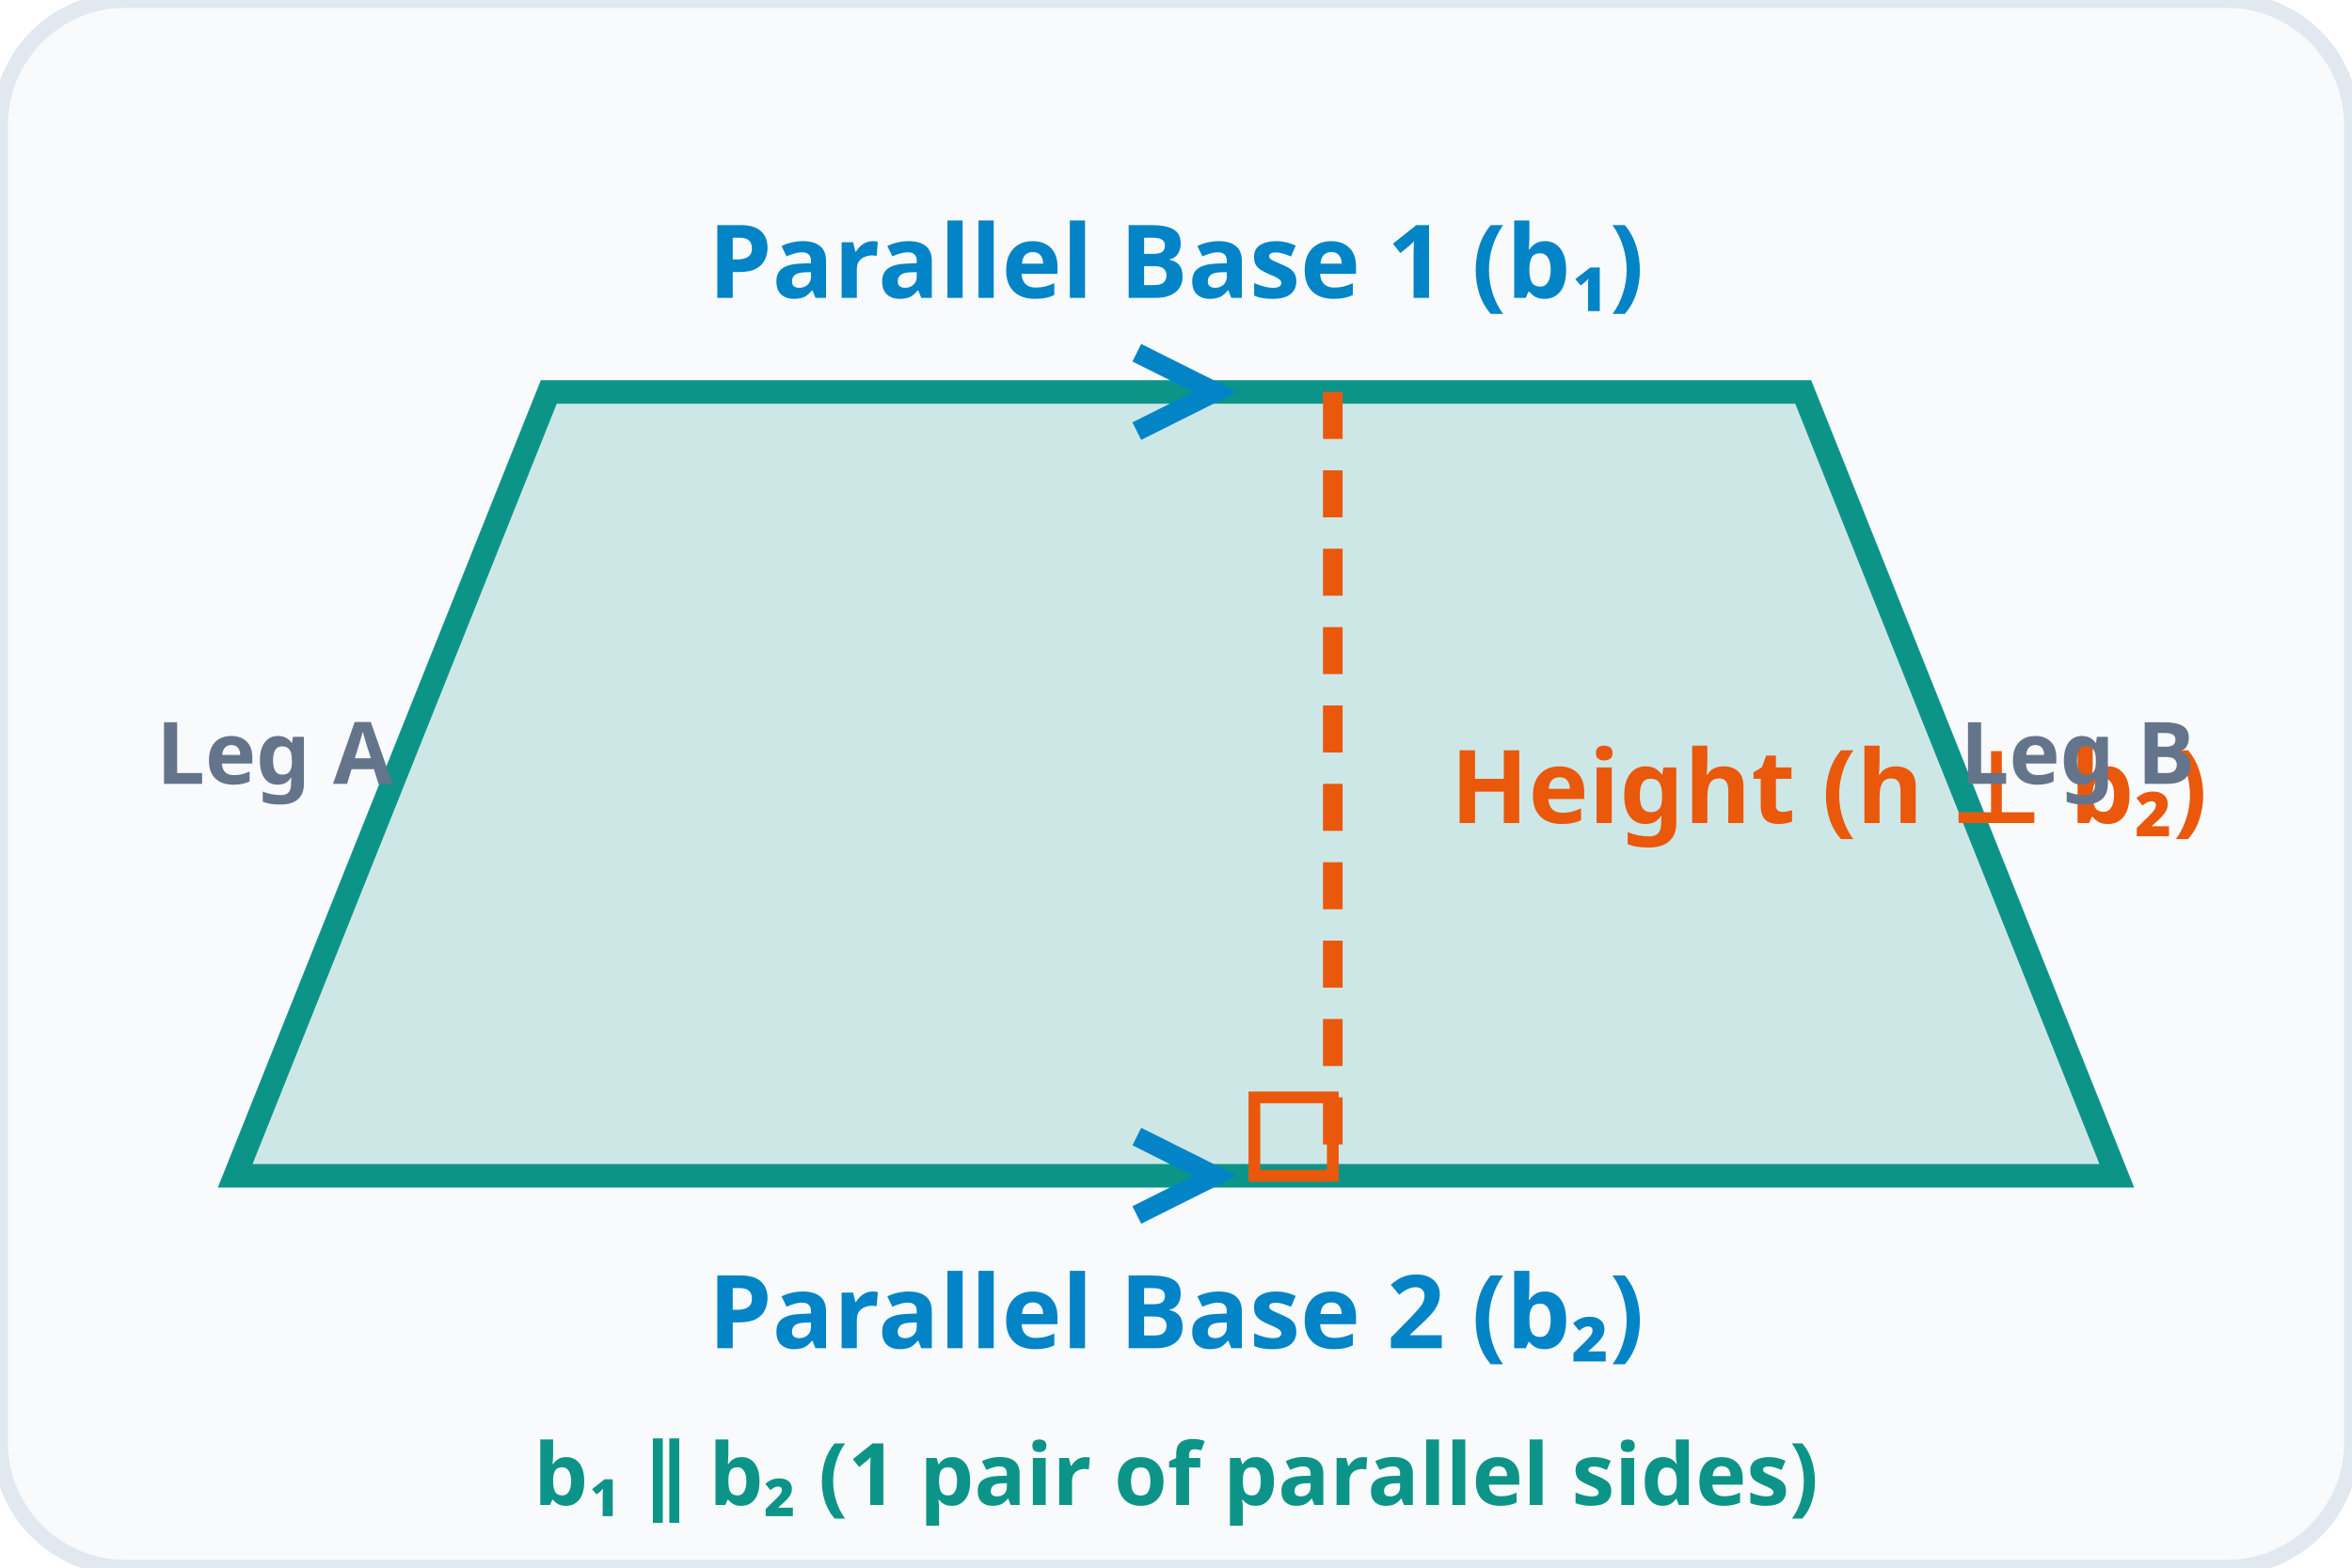
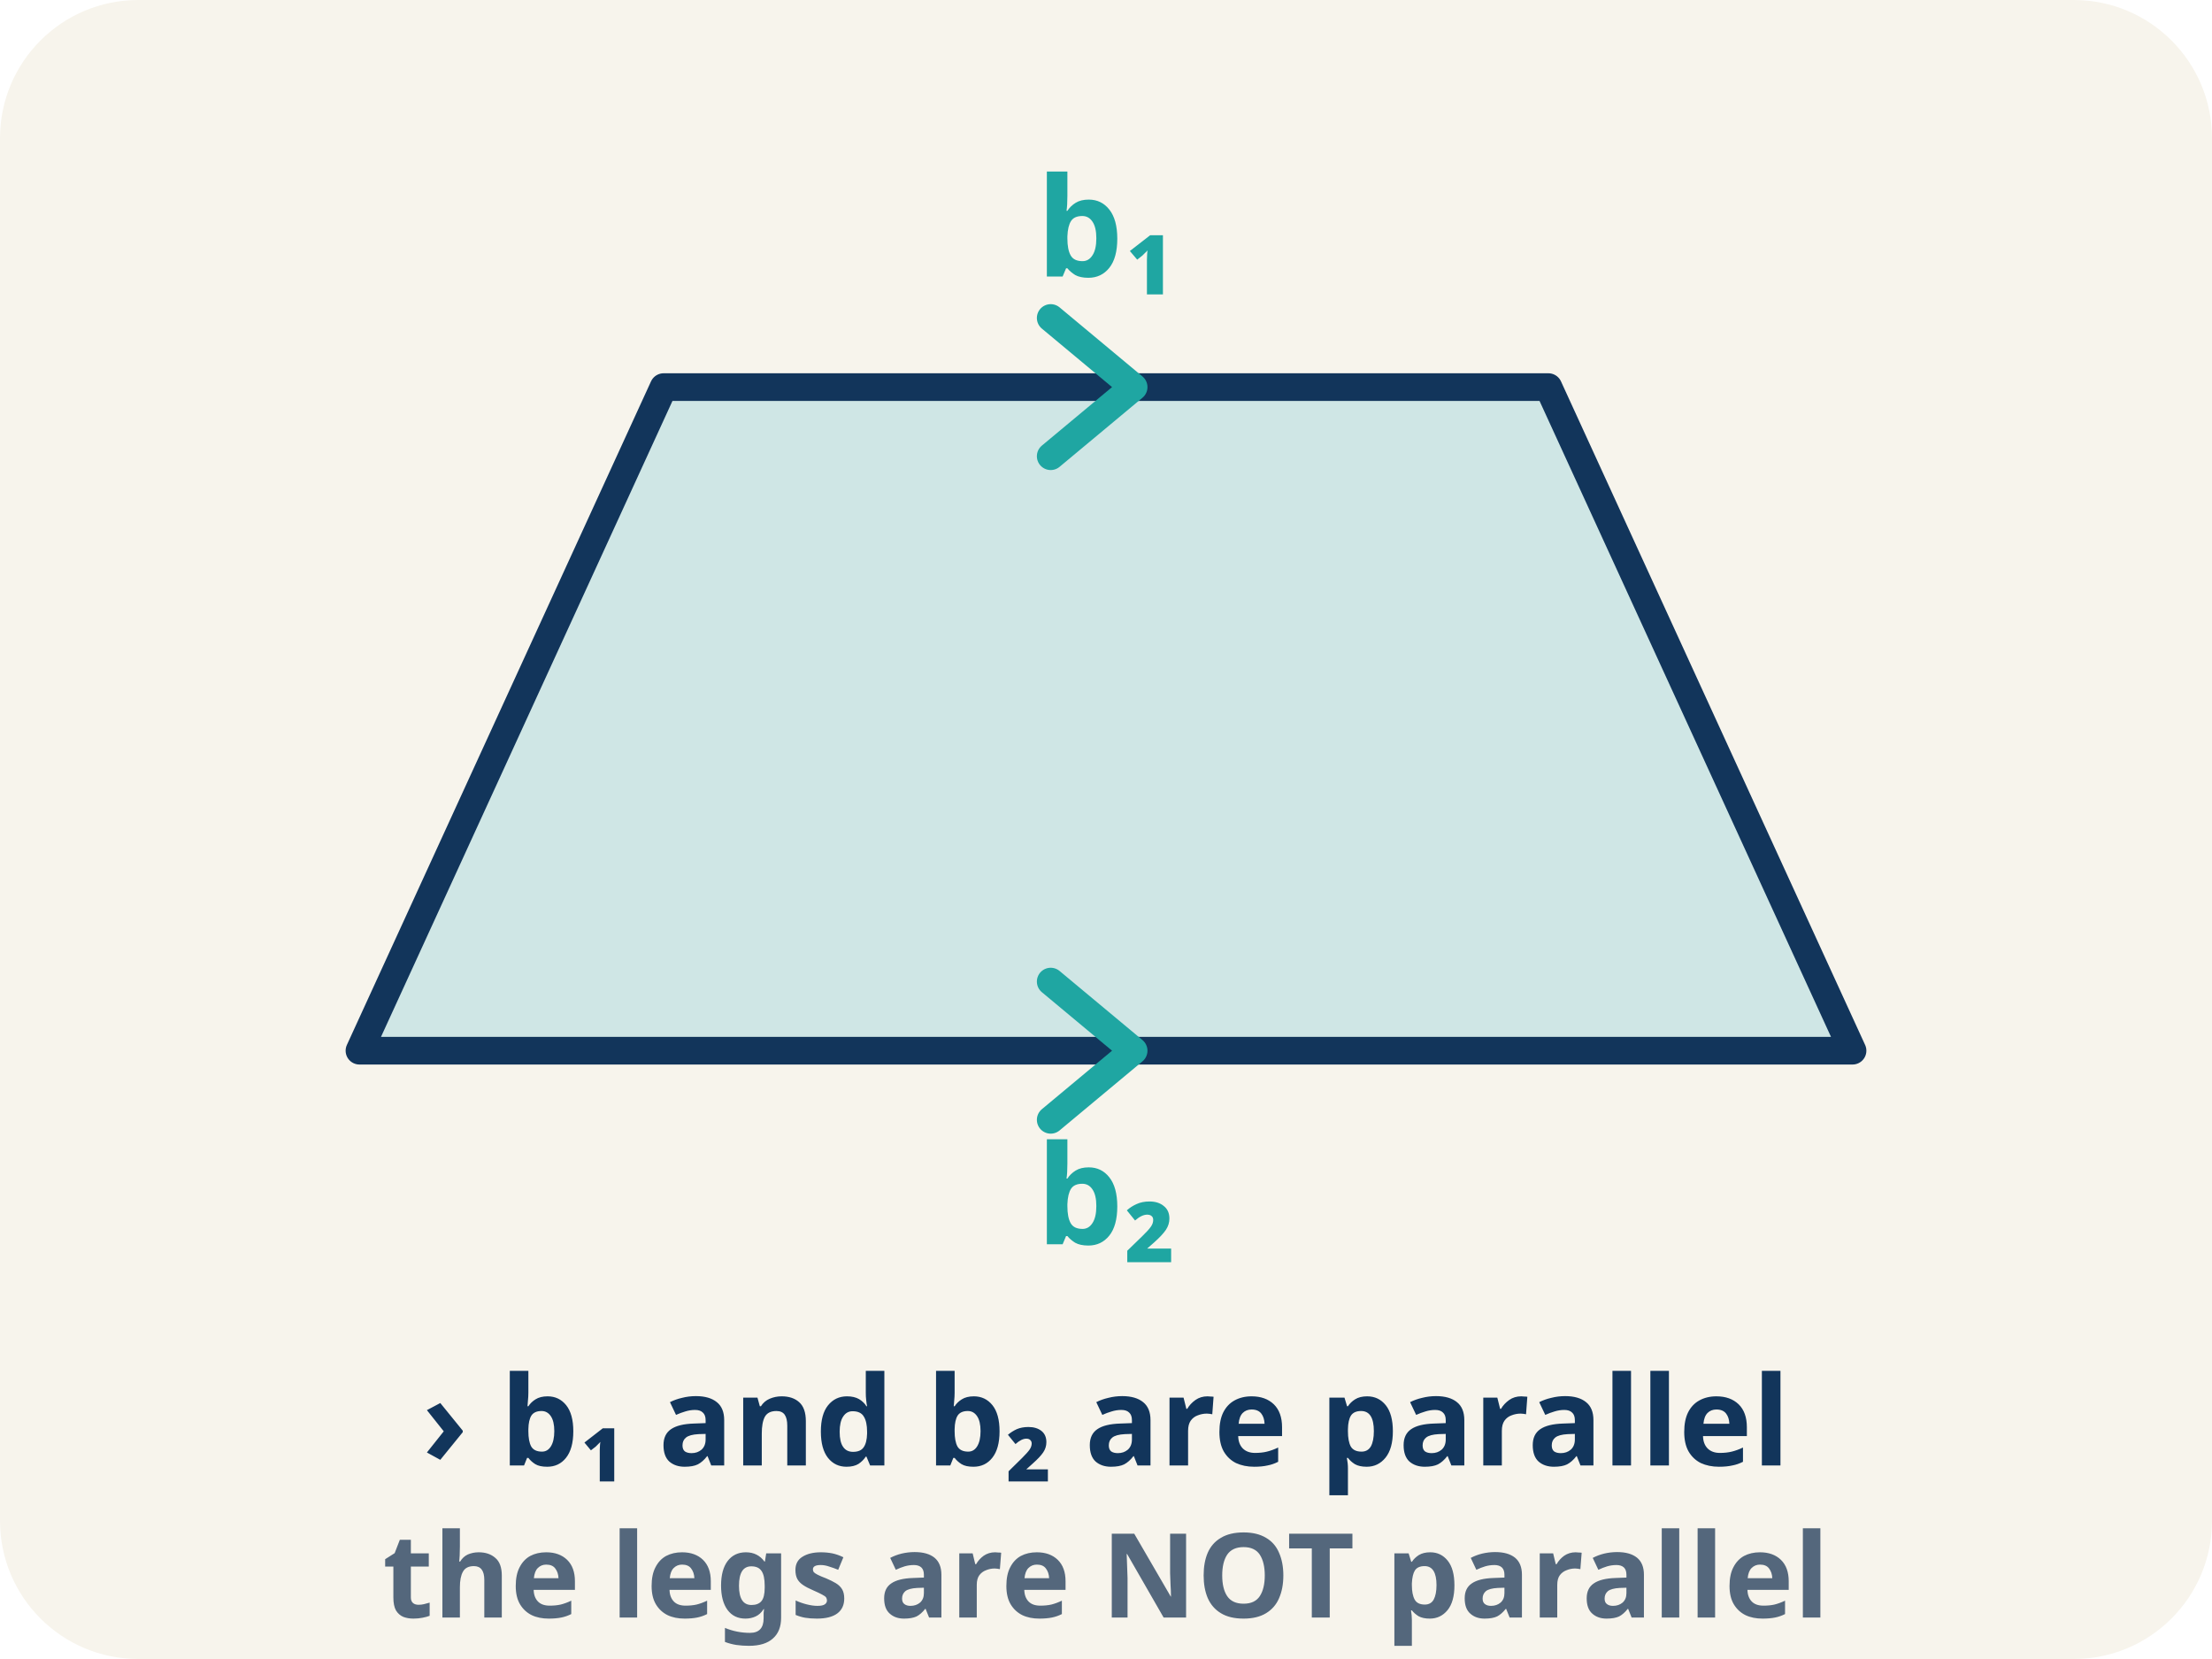
- <svg xmlns="http://www.w3.org/2000/svg" viewBox="0 0 300 200" role="img" aria-labelledby="t">
-   <rect x="0" y="0" width="300" height="200" rx="16" fill="#F8FAFC" stroke="#E2E8F0" stroke-width="2" />
-   <polygon points="70,50 230,50 270,150 30,150" fill="rgba(13,148,136,0.18)" stroke="#0D9488" stroke-width="3" />
-   <path d="M145,45 L155,50 L145,55" fill="none" stroke="#0284C7" stroke-width="2.5" />
-   <path d="M145,145 L155,150 L145,155" fill="none" stroke="#0284C7" stroke-width="2.5" />
-   <line x1="170" y1="50" x2="170" y2="150" stroke="#EA580C" stroke-width="2.5" stroke-dasharray="6,4" />
-   <rect x="160" y="140" width="10" height="10" fill="none" stroke="#EA580C" stroke-width="1.5" />
-   <text x="150" y="38" text-anchor="middle" font-family="Nunito, sans-serif" font-size="13" font-weight="900" fill="#0284C7">Parallel Base 1 (b₁)</text>
-   <text x="150" y="172" text-anchor="middle" font-family="Nunito, sans-serif" font-size="13" font-weight="900" fill="#0284C7">Parallel Base 2 (b₂)</text>
-   <text x="185" y="105" text-anchor="start" font-family="Nunito, sans-serif" font-size="13" font-weight="900" fill="#EA580C">Height (h ⊥ b₂)</text>
-   <text x="35" y="100" text-anchor="middle" font-family="Nunito, sans-serif" font-size="11" font-weight="800" fill="#64748B">Leg A</text>
-   <text x="265" y="100" text-anchor="middle" font-family="Nunito, sans-serif" font-size="11" font-weight="800" fill="#64748B">Leg B</text>
-   <text x="150" y="192" text-anchor="middle" font-family="Nunito, sans-serif" font-size="11" font-weight="800" fill="#0D9488">b₁ ∥ b₂ (1 pair of parallel sides)</text>
+ <svg xmlns="http://www.w3.org/2000/svg" viewBox="0 0 160 120" role="img" aria-labelledby="t">
+   <rect x="0" y="0" width="160" height="120" rx="10" fill="#f7f4ec" />
+   <polygon points="48,28 112,28 134,76 26,76" fill="#cfe6e5" stroke="#12355b" stroke-width="2" stroke-linejoin="round" />
+   <path d="M76,23 L82,28 L76,33" fill="none" stroke="#1fa6a2" stroke-width="2" stroke-linecap="round" stroke-linejoin="round" />
+   <path d="M76,71 L82,76 L76,81" fill="none" stroke="#1fa6a2" stroke-width="2" stroke-linecap="round" stroke-linejoin="round" />
+   <text x="80" y="20" font-family="Outfit, system-ui, sans-serif" font-size="10" font-weight="800" fill="#1fa6a2" text-anchor="middle">b₁</text>
+   <text x="80" y="90" font-family="Outfit, system-ui, sans-serif" font-size="10" font-weight="800" fill="#1fa6a2" text-anchor="middle">b₂</text>
+   <text x="80" y="106" font-family="Outfit, system-ui, sans-serif" font-size="9" font-weight="800" fill="#12355b" text-anchor="middle">› b₁ and b₂ are parallel</text>
+   <text x="80" y="117" font-family="Outfit, system-ui, sans-serif" font-size="8.5" font-weight="800" fill="#54677c" text-anchor="middle">the legs are NOT parallel</text>
</svg>
